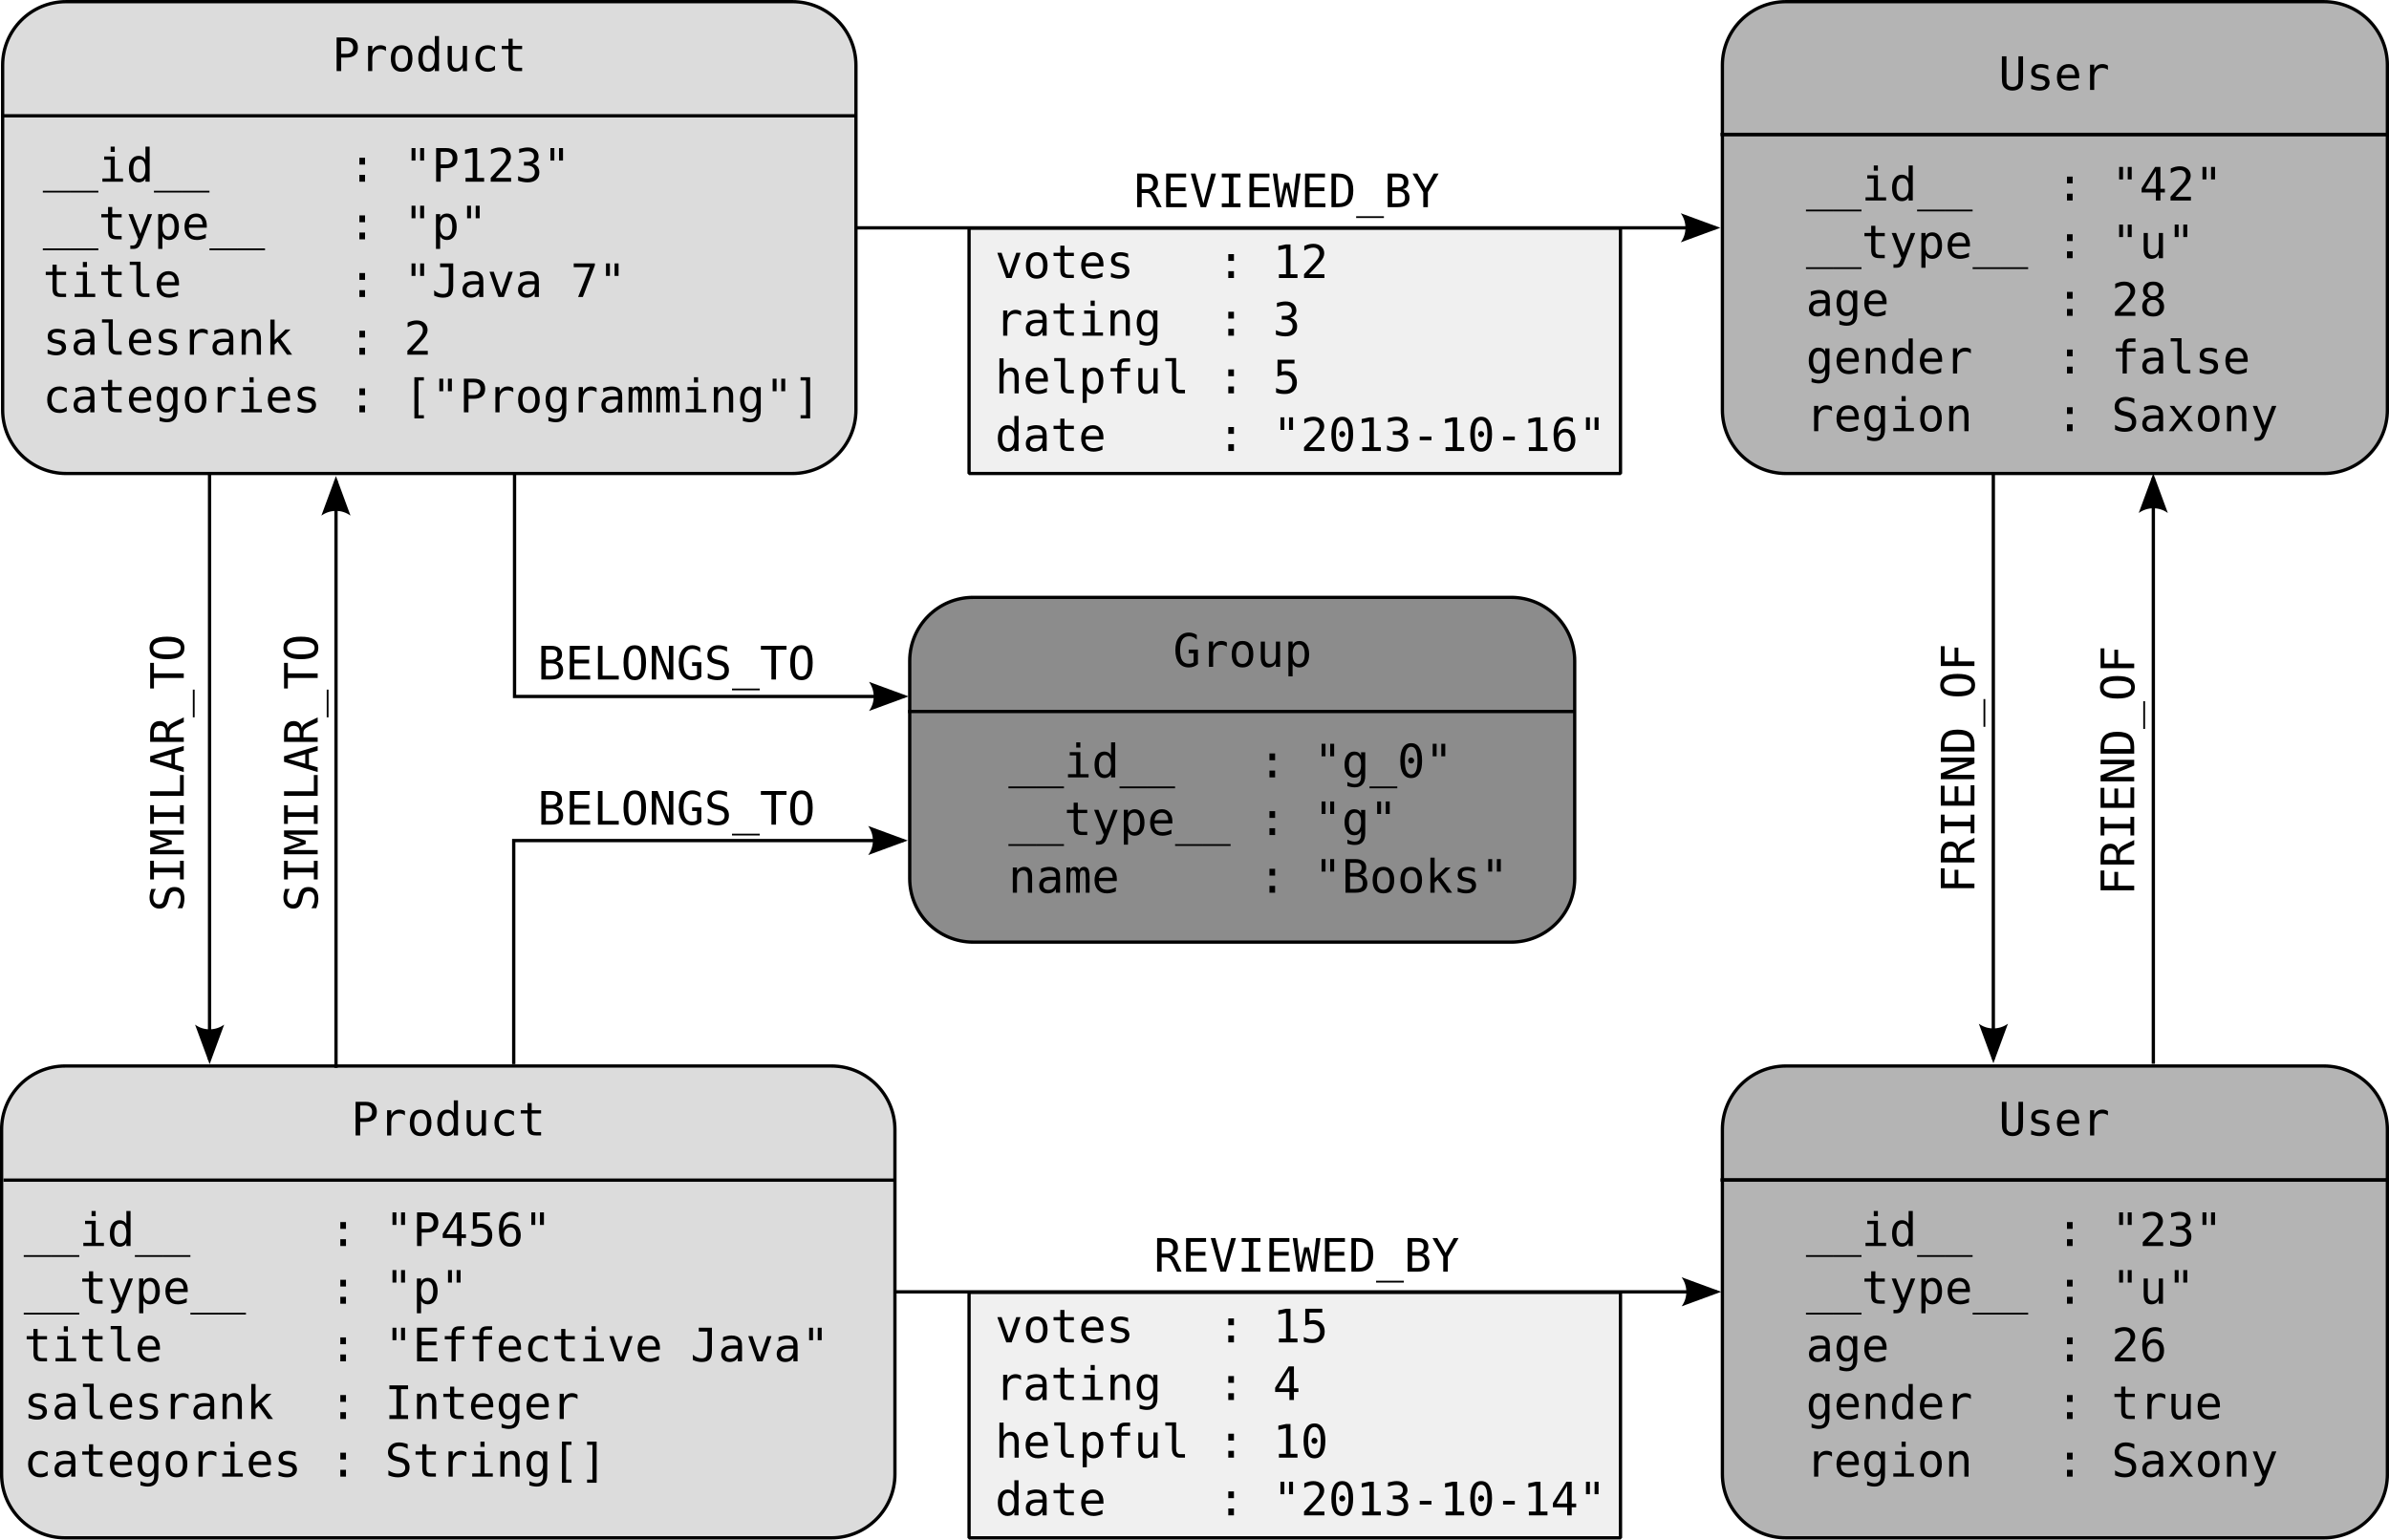
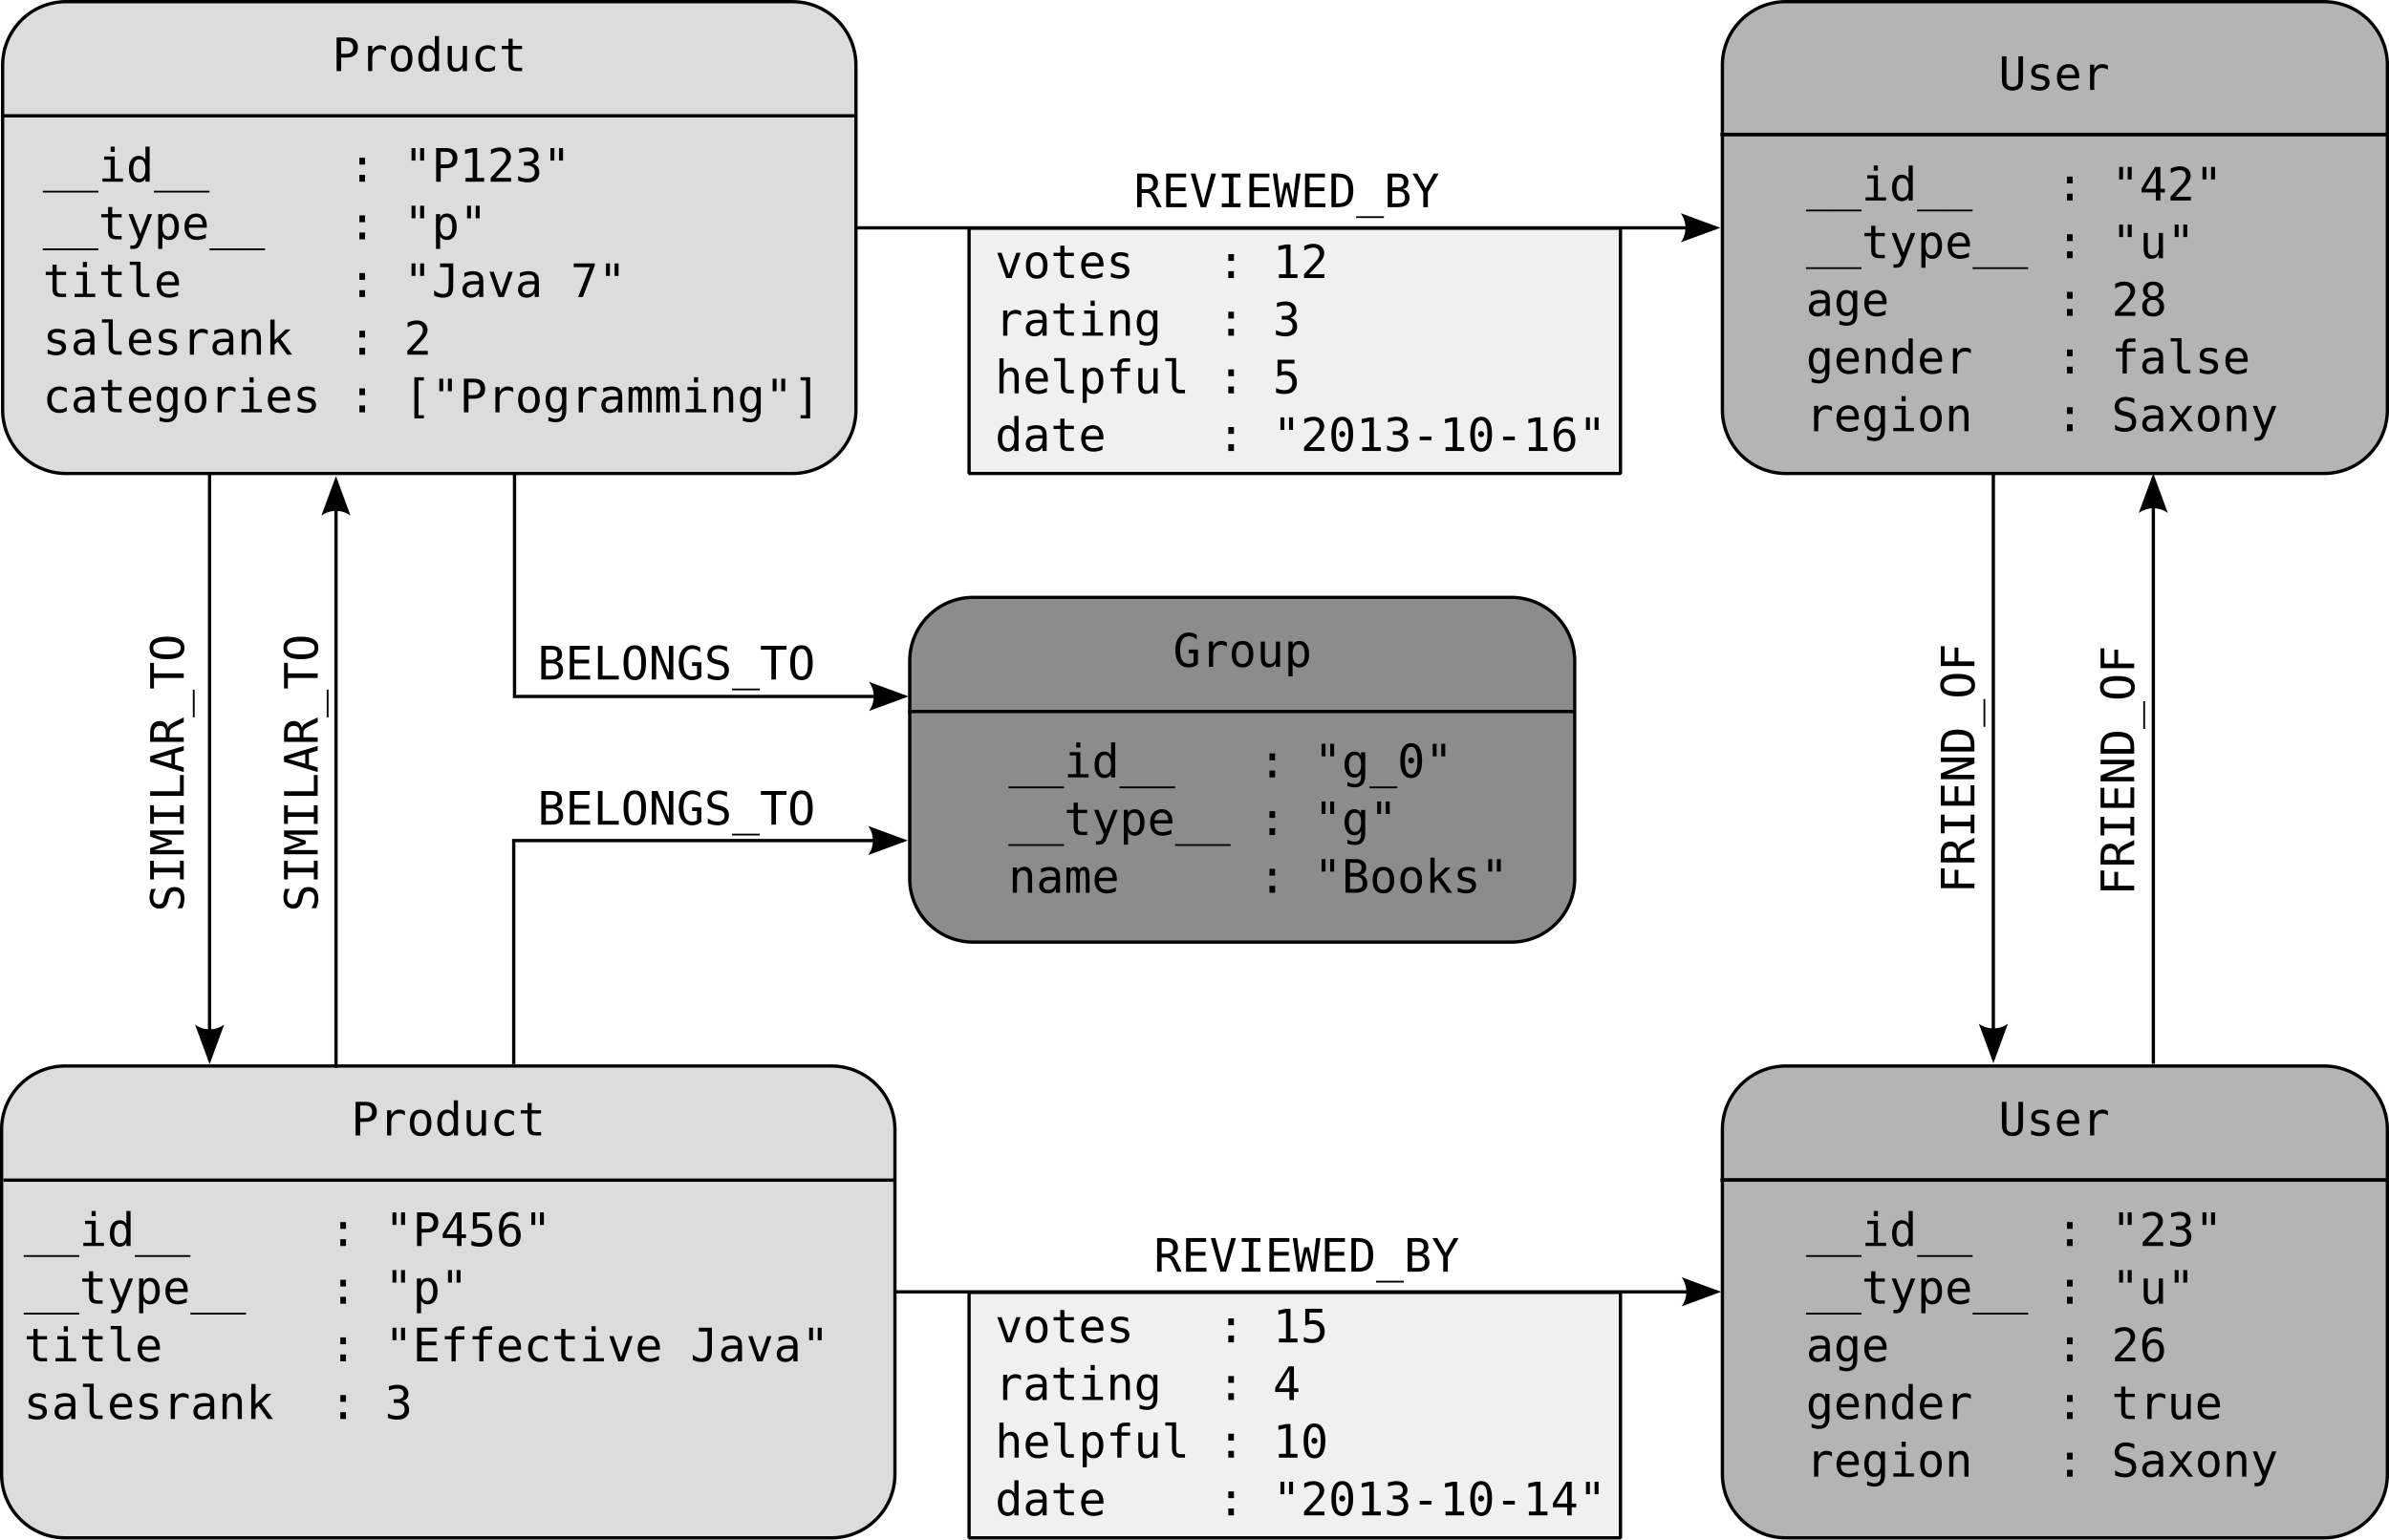
<svg xmlns="http://www.w3.org/2000/svg" width="724.924" height="467.281" id="svg2" version="1.1">
  <defs id="defs4">
    <marker orient="auto" refY="0" refX="0" id="Arrow2Lstart" style="overflow:visible">
      <path id="path4613" style="fill-rule:evenodd;stroke-width:0.625;stroke-linejoin:round" d="M 8.719,4.034 -2.207,0.016 8.719,-4.002 c -1.745,2.372 -1.735,5.617 -6e-7,8.035 z" transform="matrix(1.1,0,0,1.1,1.1,0)" />
    </marker>
    <marker orient="auto" refY="0" refX="0" id="Arrow1Lstart" style="overflow:visible">
      <path id="path4595" d="M 0,0 5,-5 -12.5,0 5,5 0,0 z" style="fill-rule:evenodd;stroke:#000000;stroke-width:1pt" transform="matrix(0.8,0,0,0.8,10,0)" />
    </marker>
    <marker orient="auto" refY="0" refX="0" id="TriangleOutL" style="overflow:visible">
      <path id="path4058" d="m 5.77,0 -8.65,5 0,-10 8.65,5 z" style="fill-rule:evenodd;stroke:#000000;stroke-width:1pt" transform="scale(0.8,0.8)" />
    </marker>
    <marker orient="auto" refY="0" refX="0" id="Arrow2Lend" style="overflow:visible">
      <path id="path3937" style="fill-rule:evenodd;stroke-width:0.625;stroke-linejoin:round" d="M 8.719,4.034 -2.207,0.016 8.719,-4.002 c -1.745,2.372 -1.735,5.617 -6e-7,8.035 z" transform="matrix(-1.1,0,0,-1.1,-1.1,0)" />
    </marker>
    <marker orient="auto" refY="0" refX="0" id="Arrow1Lend" style="overflow:visible">
      <path id="path3919" d="M 0,0 5,-5 -12.5,0 5,5 0,0 z" style="fill-rule:evenodd;stroke:#000000;stroke-width:1pt" transform="matrix(-0.8,0,0,-0.8,-10,0)" />
    </marker>
    <marker orient="auto" refY="0" refX="0" id="TriangleOutL-5" style="overflow:visible">
      <path id="path4058-7" d="m 5.77,0 -8.65,5 0,-10 8.65,5 z" style="fill-rule:evenodd;stroke:#000000;stroke-width:1pt" transform="scale(0.8,0.8)" />
    </marker>
    <marker orient="auto" refY="0" refX="0" id="Arrow2Lstart-8" style="overflow:visible">
      <path id="path4613-0" style="fill-rule:evenodd;stroke-width:0.625;stroke-linejoin:round" d="M 8.719,4.034 -2.207,0.016 8.719,-4.002 c -1.745,2.372 -1.735,5.617 -6e-7,8.035 z" transform="matrix(1.1,0,0,1.1,1.1,0)" />
    </marker>
    <marker orient="auto" refY="0" refX="0" id="Arrow2Lend-4" style="overflow:visible">
      <path id="path3937-1" style="fill-rule:evenodd;stroke-width:0.625;stroke-linejoin:round" d="M 8.719,4.034 -2.207,0.016 8.719,-4.002 c -1.745,2.372 -1.735,5.617 -6e-7,8.035 z" transform="matrix(-1.1,0,0,-1.1,-1.1,0)" />
    </marker>
    <marker orient="auto" refY="0" refX="0" id="Arrow2Lend-4-7" style="overflow:visible">
      <path id="path3937-1-1" style="fill-rule:evenodd;stroke-width:0.625;stroke-linejoin:round" d="M 8.719,4.034 -2.207,0.016 8.719,-4.002 c -1.745,2.372 -1.735,5.617 -6e-7,8.035 z" transform="matrix(-1.1,0,0,-1.1,-1.1,0)" />
    </marker>
    <marker orient="auto" refY="0" refX="0" id="Arrow2Lend-4-7-3" style="overflow:visible">
      <path id="path3937-1-1-8" style="fill-rule:evenodd;stroke-width:0.625;stroke-linejoin:round" d="M 8.719,4.034 -2.207,0.016 8.719,-4.002 c -1.745,2.372 -1.735,5.617 -6e-7,8.035 z" transform="matrix(-1.1,0,0,-1.1,-1.1,0)" />
    </marker>
  </defs>
  <g id="layer1" transform="translate(-23.82589,-104.875)">
    <rect style="fill:#8c8c8c;fill-opacity:1;stroke:#000000;stroke-width:1;stroke-opacity:1" id="rect2985" width="201.786" height="104.643" x="299.87" y="286.192" ry="19.286" rx="19.286" />
    <path style="fill:none;stroke:#000000;stroke-width:1px;stroke-linecap:butt;stroke-linejoin:miter;stroke-opacity:1" d="m 299.38,320.835 202.051,0" id="path3757" />
    <text xml:space="preserve" style="font-size:14px;font-style:normal;font-weight:normal;line-height:125%;letter-spacing:0px;word-spacing:0px;fill:#000000;fill-opacity:1;stroke:none;font-family:Sans" x="379.783" y="307.264" id="text3759">
      <tspan id="tspan3761" x="379.783" y="307.264" style="font-style:normal;font-variant:normal;font-weight:normal;font-stretch:normal;font-family:Monospace;-inkscape-font-specification:Monospace">Group</tspan>
    </text>
    <text xml:space="preserve" style="font-size:14px;font-style:normal;font-weight:normal;line-height:125%;letter-spacing:0px;word-spacing:0px;fill:#000000;fill-opacity:1;stroke:none;font-family:Sans" x="329.826" y="340.835" id="text3763">
      <tspan id="tspan3765" x="329.826" y="340.835" style="font-style:normal;font-variant:normal;font-weight:normal;font-stretch:normal;font-family:Monospace;-inkscape-font-specification:Monospace">__id__   : "g_0"</tspan>
      <tspan x="329.826" y="358.335" id="tspan3767" style="font-style:normal;font-variant:normal;font-weight:normal;font-stretch:normal;font-family:Monospace;-inkscape-font-specification:Monospace">__type__ : "g"</tspan>
      <tspan x="329.826" y="375.835" id="tspan3769" style="font-style:normal;font-variant:normal;font-weight:normal;font-stretch:normal;font-family:Monospace;-inkscape-font-specification:Monospace">name     : "Books"</tspan>
    </text>
    <flowRoot xml:space="preserve" id="flowRoot3771" style="font-size:14px;font-style:normal;font-weight:normal;line-height:125%;letter-spacing:0px;word-spacing:0px;fill:#000000;fill-opacity:1;stroke:none;font-family:Sans">
      <flowRegion id="flowRegion3773">
        <rect id="rect3775" width="96.786" height="33.571" x="92.857" y="245.934" />
      </flowRegion>
      <flowPara id="flowPara3777" />
    </flowRoot>
    <rect style="fill:#dcdcdc;fill-opacity:1;stroke:#000000;stroke-width:1;stroke-opacity:1" id="rect2985-7" width="271.071" height="143.214" x="24.312" y="428.434" ry="19.286" rx="19.286" />
    <path style="fill:none;stroke:#000000;stroke-width:1px;stroke-linecap:butt;stroke-linejoin:miter;stroke-opacity:1" d="m 24.884,463.076 270.091,0" id="path3757-7" />
    <text xml:space="preserve" style="font-size:14px;font-style:normal;font-weight:normal;line-height:125%;letter-spacing:0px;word-spacing:0px;fill:#000000;fill-opacity:1;stroke:none;font-family:Sans" x="130.381" y="449.505" id="text3759-8">
      <tspan id="tspan3761-7" x="130.381" y="449.505" style="font-style:normal;font-variant:normal;font-weight:normal;font-stretch:normal;font-family:Monospace;-inkscape-font-specification:Monospace">Product</tspan>
    </text>
    <text xml:space="preserve" style="font-size:14px;font-style:normal;font-weight:normal;line-height:125%;letter-spacing:0px;word-spacing:0px;fill:#000000;fill-opacity:1;stroke:none;font-family:Sans" x="31.032" y="483.076" id="text3763-0">
      <tspan id="tspan3765-6" x="31.032" y="483.076" style="font-style:normal;font-variant:normal;font-weight:normal;font-stretch:normal;font-family:Monospace;-inkscape-font-specification:Monospace">__id__     : "P456"</tspan>
      <tspan x="31.032" y="500.576" id="tspan3767-0" style="font-style:normal;font-variant:normal;font-weight:normal;font-stretch:normal;font-family:Monospace;-inkscape-font-specification:Monospace">__type__   : "p"</tspan>
      <tspan x="31.032" y="518.076" id="tspan3769-3" style="font-style:normal;font-variant:normal;font-weight:normal;font-stretch:normal;font-family:Monospace;-inkscape-font-specification:Monospace">title      : "Effective Java" </tspan>
-       <tspan x="31.032" y="535.576" style="font-style:normal;font-variant:normal;font-weight:normal;font-stretch:normal;font-family:Monospace;-inkscape-font-specification:Monospace" id="tspan3041">salesrank  : Integer</tspan>
-       <tspan x="31.032" y="553.076" style="font-style:normal;font-variant:normal;font-weight:normal;font-stretch:normal;font-family:Monospace;-inkscape-font-specification:Monospace" id="tspan3043">categories : String[]</tspan>
+       <tspan x="31.032" y="535.576" style="font-style:normal;font-variant:normal;font-weight:normal;font-stretch:normal;font-family:Monospace;-inkscape-font-specification:Monospace" id="tspan3043">salesrank  : 3</tspan>
    </text>
    <text xml:space="preserve" style="font-size:14px;font-style:normal;font-weight:normal;line-height:125%;letter-spacing:0px;word-spacing:0px;fill:#000000;fill-opacity:1;stroke:none;font-family:Sans" x="186.944" y="311.112" id="text5100">
      <tspan id="tspan5102" x="186.944" y="311.112" style="font-style:normal;font-variant:normal;font-weight:normal;font-stretch:normal;font-family:Monospace;-inkscape-font-specification:Monospace">BELONGS_TO</tspan>
    </text>
    <text xml:space="preserve" style="font-size:14px;font-style:normal;font-weight:normal;line-height:125%;letter-spacing:0px;word-spacing:0px;fill:#000000;fill-opacity:1;stroke:none;font-family:Sans" x="-381.614" y="79.59" id="text5292" transform="matrix(0,-1,1,0,0,0)">
      <tspan id="tspan5294" x="-381.614" y="79.59" style="font-style:normal;font-variant:normal;font-weight:normal;font-stretch:normal;font-family:Monospace;-inkscape-font-specification:Monospace">SIMILAR_TO</tspan>
    </text>
    <text xml:space="preserve" style="font-size:14px;font-style:normal;font-weight:normal;line-height:125%;letter-spacing:0px;word-spacing:0px;fill:#000000;fill-opacity:1;stroke:none;font-family:Sans" x="373.959" y="490.862" id="text5298">
      <tspan id="tspan5300" x="373.959" y="490.862" style="font-style:normal;font-variant:normal;font-weight:normal;font-stretch:normal;font-family:Monospace;-inkscape-font-specification:Monospace">REVIEWED_BY</tspan>
    </text>
    <text xml:space="preserve" style="font-size:14px;font-style:normal;font-weight:normal;line-height:125%;letter-spacing:0px;word-spacing:0px;fill:#000000;fill-opacity:1;stroke:none;font-family:Sans" x="312.5" y="492.184" id="text5488">
      <tspan id="tspan5490" x="312.5" y="492.184" />
    </text>
    <rect style="fill:#f0f0f0;fill-opacity:1;stroke:#000000;stroke-width:1;stroke-linejoin:miter;stroke-miterlimit:1;stroke-opacity:1;stroke-dasharray:none;stroke-dashoffset:0" id="rect5502" width="197.67" height="74.499" x="317.882" y="497.149" rx="19.286" ry="0" />
    <text xml:space="preserve" style="font-size:14px;font-style:normal;font-variant:normal;font-weight:normal;font-stretch:normal;line-height:125%;letter-spacing:0px;word-spacing:0px;fill:#000000;fill-opacity:1;stroke:none;font-family:Monospace;-inkscape-font-specification:Monospace" x="325.767" y="512.317" id="text5492">
      <tspan id="tspan5494" x="325.767" y="512.317">votes   : 15</tspan>
      <tspan x="325.767" y="529.817" id="tspan5496">rating  : 4</tspan>
      <tspan x="325.767" y="547.317" id="tspan5498">helpful : 10</tspan>
      <tspan x="325.767" y="564.817" id="tspan5500">date    : "2013-10-14"</tspan>
    </text>
    <rect style="fill:#b4b4b4;fill-opacity:1;stroke:#000000;stroke-width:1;stroke-opacity:1" id="rect2985-7-2" width="201.786" height="143.214" x="546.473" y="428.434" ry="19.286" rx="19.286" />
    <path style="fill:none;stroke:#000000;stroke-width:1px;stroke-linecap:butt;stroke-linejoin:miter;stroke-opacity:1" d="m 545.983,463.076 202.051,0" id="path3757-7-1" />
    <text xml:space="preserve" style="font-size:14px;font-style:normal;font-weight:normal;line-height:125%;letter-spacing:0px;word-spacing:0px;fill:#000000;fill-opacity:1;stroke:none;font-family:Sans" x="630.282" y="449.505" id="text3759-8-2">
      <tspan id="tspan3761-7-5" x="630.282" y="449.505" style="font-style:normal;font-variant:normal;font-weight:normal;font-stretch:normal;font-family:Monospace;-inkscape-font-specification:Monospace">User</tspan>
    </text>
    <text xml:space="preserve" style="font-size:14px;font-style:normal;font-weight:normal;line-height:125%;letter-spacing:0px;word-spacing:0px;fill:#000000;fill-opacity:1;stroke:none;font-family:Sans" x="571.832" y="483.076" id="text3763-0-6">
      <tspan id="tspan3765-6-4" x="571.832" y="483.076" style="font-style:normal;font-variant:normal;font-weight:normal;font-stretch:normal;font-family:Monospace;-inkscape-font-specification:Monospace">__id__   : "23"</tspan>
      <tspan x="571.832" y="500.576" id="tspan3767-0-3" style="font-style:normal;font-variant:normal;font-weight:normal;font-stretch:normal;font-family:Monospace;-inkscape-font-specification:Monospace">__type__ : "u"</tspan>
      <tspan x="571.832" y="518.076" id="tspan3769-3-3" style="font-style:normal;font-variant:normal;font-weight:normal;font-stretch:normal;font-family:Monospace;-inkscape-font-specification:Monospace">age      : 26</tspan>
      <tspan x="571.832" y="535.576" style="font-style:normal;font-variant:normal;font-weight:normal;font-stretch:normal;font-family:Monospace;-inkscape-font-specification:Monospace" id="tspan3041-9">gender   : true</tspan>
      <tspan x="571.832" y="553.076" style="font-style:normal;font-variant:normal;font-weight:normal;font-stretch:normal;font-family:Monospace;-inkscape-font-specification:Monospace" id="tspan3043-4">region   : Saxony</tspan>
    </text>
    <path style="fill:none;stroke:#000000;stroke-width:1px;stroke-linecap:butt;stroke-linejoin:miter;stroke-opacity:1" d="m 545.947,463.004 202.051,0" id="path3757-7-1-6" />
    <rect style="fill:#dcdcdc;fill-opacity:1;stroke:#000000;stroke-width:1;stroke-opacity:1" id="rect2985-7-1" width="258.929" height="143.214" x="24.626" y="105.379" ry="19.286" rx="19.286" />
    <path style="fill:none;stroke:#000000;stroke-width:1px;stroke-linecap:butt;stroke-linejoin:miter;stroke-opacity:1" d="m 24.312,140.022 259.022,0" id="path3757-7-16" />
    <text xml:space="preserve" style="font-size:14px;font-style:normal;font-weight:normal;line-height:125%;letter-spacing:0px;word-spacing:0px;fill:#000000;fill-opacity:1;stroke:none;font-family:Sans" x="124.624" y="126.451" id="text3759-8-9">
      <tspan id="tspan3761-7-6" x="124.624" y="126.451" style="font-style:normal;font-variant:normal;font-weight:normal;font-stretch:normal;font-family:Monospace;-inkscape-font-specification:Monospace">Product</tspan>
    </text>
    <text xml:space="preserve" style="font-size:14px;font-style:normal;font-weight:normal;line-height:125%;letter-spacing:0px;word-spacing:0px;fill:#000000;fill-opacity:1;stroke:none;font-family:Sans" x="36.822" y="160.022" id="text3763-0-3">
      <tspan id="tspan3255" x="36.822" y="160.022" style="font-style:normal;font-variant:normal;font-weight:normal;font-stretch:normal;font-family:Monospace;-inkscape-font-specification:Monospace">__id__     : "P123"</tspan>
      <tspan x="36.822" y="177.522" id="tspan3767-0-37" style="font-style:normal;font-variant:normal;font-weight:normal;font-stretch:normal;font-family:Monospace;-inkscape-font-specification:Monospace">__type__   : "p"</tspan>
      <tspan x="36.822" y="195.022" id="tspan3769-3-4" style="font-style:normal;font-variant:normal;font-weight:normal;font-stretch:normal;font-family:Monospace;-inkscape-font-specification:Monospace">title      : "Java 7"</tspan>
      <tspan x="36.822" y="212.522" style="font-style:normal;font-variant:normal;font-weight:normal;font-stretch:normal;font-family:Monospace;-inkscape-font-specification:Monospace" id="tspan3041-2">salesrank  : 2</tspan>
      <tspan x="36.822" y="230.022" style="font-style:normal;font-variant:normal;font-weight:normal;font-stretch:normal;font-family:Monospace;-inkscape-font-specification:Monospace" id="tspan3269">categories : ["Programming"]</tspan>
    </text>
    <rect style="fill:#b4b4b4;fill-opacity:1;stroke:#000000;stroke-width:1;stroke-opacity:1" id="rect2985-7-2-6" width="201.786" height="143.214" x="546.473" y="105.379" ry="19.286" rx="19.286" />
    <path style="fill:none;stroke:#000000;stroke-width:1px;stroke-linecap:butt;stroke-linejoin:miter;stroke-opacity:1" d="m 545.983,145.737 202.051,0" id="path3757-7-1-7" />
    <text xml:space="preserve" style="font-size:14px;font-style:normal;font-weight:normal;line-height:125%;letter-spacing:0px;word-spacing:0px;fill:#000000;fill-opacity:1;stroke:none;font-family:Sans" x="630.282" y="132.165" id="text3759-8-2-7">
      <tspan id="tspan3761-7-5-9" x="630.282" y="132.165" style="font-style:normal;font-variant:normal;font-weight:normal;font-stretch:normal;font-family:Monospace;-inkscape-font-specification:Monospace">User</tspan>
    </text>
    <text xml:space="preserve" style="font-size:14px;font-style:normal;font-weight:normal;line-height:125%;letter-spacing:0px;word-spacing:0px;fill:#000000;fill-opacity:1;stroke:none;font-family:Sans" x="571.832" y="165.737" id="text3763-0-6-6">
      <tspan id="tspan3765-6-4-4" x="571.832" y="165.737" style="font-style:normal;font-variant:normal;font-weight:normal;font-stretch:normal;font-family:Monospace;-inkscape-font-specification:Monospace">__id__   : "42"</tspan>
      <tspan x="571.832" y="183.237" id="tspan3767-0-3-0" style="font-style:normal;font-variant:normal;font-weight:normal;font-stretch:normal;font-family:Monospace;-inkscape-font-specification:Monospace">__type__ : "u"</tspan>
      <tspan x="571.832" y="200.737" id="tspan3769-3-3-7" style="font-style:normal;font-variant:normal;font-weight:normal;font-stretch:normal;font-family:Monospace;-inkscape-font-specification:Monospace">age      : 28</tspan>
      <tspan x="571.832" y="218.237" style="font-style:normal;font-variant:normal;font-weight:normal;font-stretch:normal;font-family:Monospace;-inkscape-font-specification:Monospace" id="tspan3041-9-2">gender   : false</tspan>
      <tspan x="571.832" y="235.737" style="font-style:normal;font-variant:normal;font-weight:normal;font-stretch:normal;font-family:Monospace;-inkscape-font-specification:Monospace" id="tspan3043-4-1">region   : Saxony</tspan>
    </text>
    <path style="fill:none;stroke:#000000;stroke-width:1px;stroke-linecap:butt;stroke-linejoin:miter;stroke-opacity:1" d="m 545.947,145.665 202.051,0" id="path3757-7-1-6-1" />
    <path style="fill:none;stroke:#000000;stroke-width:1px;stroke-linecap:butt;stroke-linejoin:miter;stroke-opacity:1;marker-start:url(#Arrow2Lstart);marker-end:none" d="m 298.204,316.272 -118.244,0 0,-67.857" id="path3421" />
    <path style="fill:none;stroke:#000000;stroke-width:1px;stroke-linecap:butt;stroke-linejoin:miter;stroke-opacity:1;marker-start:url(#Arrow2Lstart);marker-end:none" d="m 297.954,360.009 -118.244,0 0,67.857" id="path3421-8" />
    <text xml:space="preserve" style="font-size:14px;font-style:normal;font-weight:normal;line-height:125%;letter-spacing:0px;word-spacing:0px;fill:#000000;fill-opacity:1;stroke:none;font-family:Sans" x="186.944" y="355.174" id="text5100-1">
      <tspan id="tspan5102-1" x="186.944" y="355.174" style="font-style:normal;font-variant:normal;font-weight:normal;font-stretch:normal;font-family:Monospace;-inkscape-font-specification:Monospace">BELONGS_TO</tspan>
    </text>
    <path style="fill:none;stroke:#000000;stroke-width:1px;stroke-linecap:butt;stroke-linejoin:miter;stroke-opacity:1;marker-end:url(#Arrow2Lend)" d="m 87.415,248.26 0,178.299" id="path5282" />
    <path style="fill:none;stroke:#000000;stroke-width:1px;stroke-linecap:butt;stroke-linejoin:miter;stroke-opacity:1;marker-end:url(#Arrow2Lend)" d="m 125.783,428.99 0,-178.299" id="path5282-3" />
    <text xml:space="preserve" style="font-size:14px;font-style:normal;font-weight:normal;line-height:125%;letter-spacing:0px;word-spacing:0px;fill:#000000;fill-opacity:1;stroke:none;font-family:Sans" x="-381.614" y="120.219" id="text5292-7" transform="matrix(0,-1,1,0,0,0)">
      <tspan id="tspan5294-0" x="-381.614" y="120.219" style="font-style:normal;font-variant:normal;font-weight:normal;font-stretch:normal;font-family:Monospace;-inkscape-font-specification:Monospace">SIMILAR_TO</tspan>
    </text>
    <rect style="fill:#f0f0f0;fill-opacity:1;stroke:#000000;stroke-width:1;stroke-linejoin:miter;stroke-miterlimit:1;stroke-opacity:1;stroke-dasharray:none;stroke-dashoffset:0" id="rect5502-3" width="197.67" height="74.499" x="317.882" y="174.095" rx="19.286" ry="0" />
    <text xml:space="preserve" style="font-size:14px;font-style:normal;font-variant:normal;font-weight:normal;font-stretch:normal;line-height:125%;letter-spacing:0px;word-spacing:0px;fill:#000000;fill-opacity:1;stroke:none;font-family:Monospace;-inkscape-font-specification:Monospace" x="325.767" y="189.263" id="text5492-3">
      <tspan id="tspan5494-9" x="325.767" y="189.263">votes   : 12</tspan>
      <tspan x="325.767" y="206.763" id="tspan5496-1">rating  : 3</tspan>
      <tspan x="325.767" y="224.263" id="tspan5498-6">helpful : 5</tspan>
      <tspan x="325.767" y="241.763" id="tspan5500-6">date    : "2013-10-16"</tspan>
    </text>
    <path style="fill:none;stroke:#000000;stroke-width:1px;stroke-linecap:butt;stroke-linejoin:miter;stroke-opacity:1;marker-end:url(#Arrow2Lend-4)" d="m 295.677,496.987 249.109,0" id="path5583" />
    <path style="fill:none;stroke:#000000;stroke-width:1px;stroke-linecap:butt;stroke-linejoin:miter;stroke-opacity:1;marker-end:url(#Arrow2Lend-4)" d="m 283.837,174.031 260.688,0" id="path5583-5" />
    <text xml:space="preserve" style="font-size:14px;font-style:normal;font-weight:normal;line-height:125%;letter-spacing:0px;word-spacing:0px;fill:#000000;fill-opacity:1;stroke:none;font-family:Sans" x="-376.047" y="622.953" id="text5292-4" transform="matrix(0,-1,1,0,0,0)">
      <tspan id="tspan5294-5" x="-376.047" y="622.953" style="font-style:normal;font-variant:normal;font-weight:normal;font-stretch:normal;font-family:Monospace;-inkscape-font-specification:Monospace">FRIEND_OF</tspan>
    </text>
    <path style="fill:none;stroke:#000000;stroke-width:1px;stroke-linecap:butt;stroke-linejoin:miter;stroke-opacity:1;marker-end:url(#Arrow2Lend-4-7)" d="m 628.687,248.415 0,177.867" id="path5807" />
    <path style="fill:none;stroke:#000000;stroke-width:1px;stroke-linecap:butt;stroke-linejoin:miter;stroke-opacity:1;marker-end:url(#Arrow2Lend-4-7)" d="m 677.241,427.763 0,-177.867" id="path5807-4" />
    <text xml:space="preserve" style="font-size:14px;font-style:normal;font-weight:normal;line-height:125%;letter-spacing:0px;word-spacing:0px;fill:#000000;fill-opacity:1;stroke:none;font-family:Sans" x="-376.7" y="671.431" id="text5292-4-5" transform="matrix(0,-1,1,0,0,0)">
      <tspan id="tspan5294-5-5" x="-376.7" y="671.431" style="font-style:normal;font-variant:normal;font-weight:normal;font-stretch:normal;font-family:Monospace;-inkscape-font-specification:Monospace">FRIEND_OF</tspan>
    </text>
    <text xml:space="preserve" style="font-size:14px;font-style:normal;font-weight:normal;line-height:125%;letter-spacing:0px;word-spacing:0px;fill:#000000;fill-opacity:1;stroke:none;font-family:Sans" x="367.909" y="167.751" id="text5298-0">
      <tspan id="tspan5300-5" x="367.909" y="167.751" style="font-style:normal;font-variant:normal;font-weight:normal;font-stretch:normal;font-family:Monospace;-inkscape-font-specification:Monospace">REVIEWED_BY</tspan>
    </text>
  </g>
</svg>
